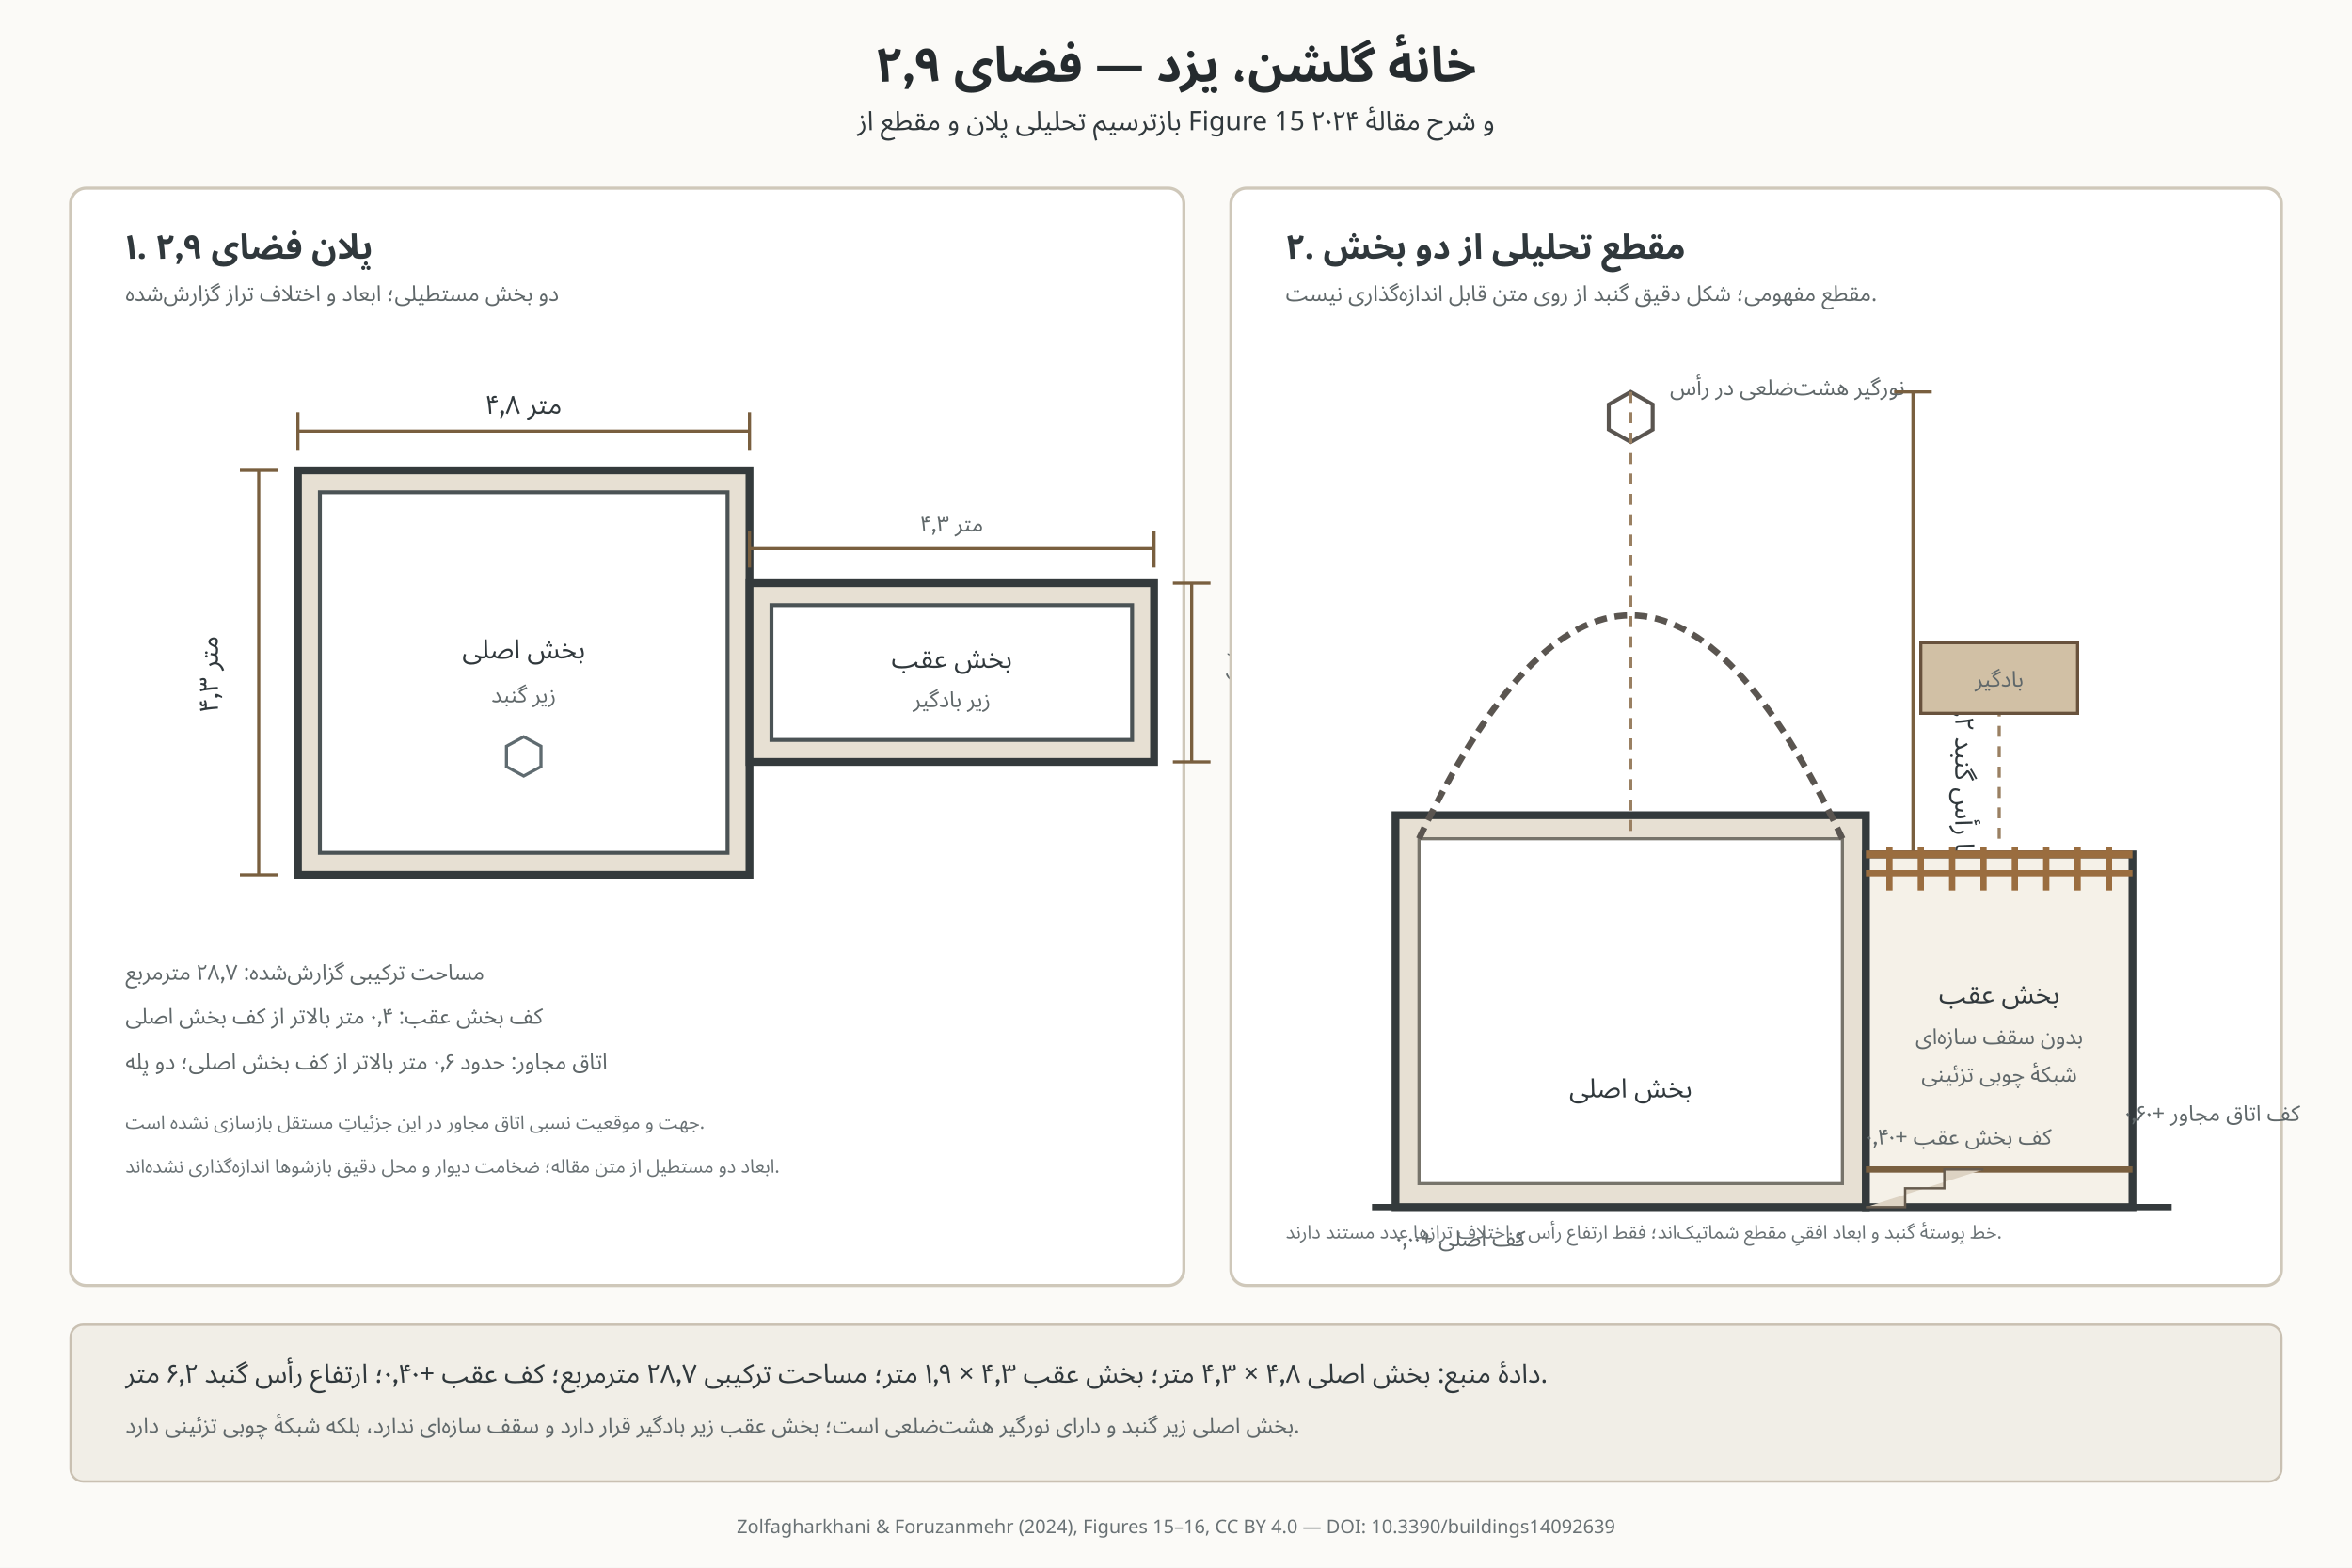
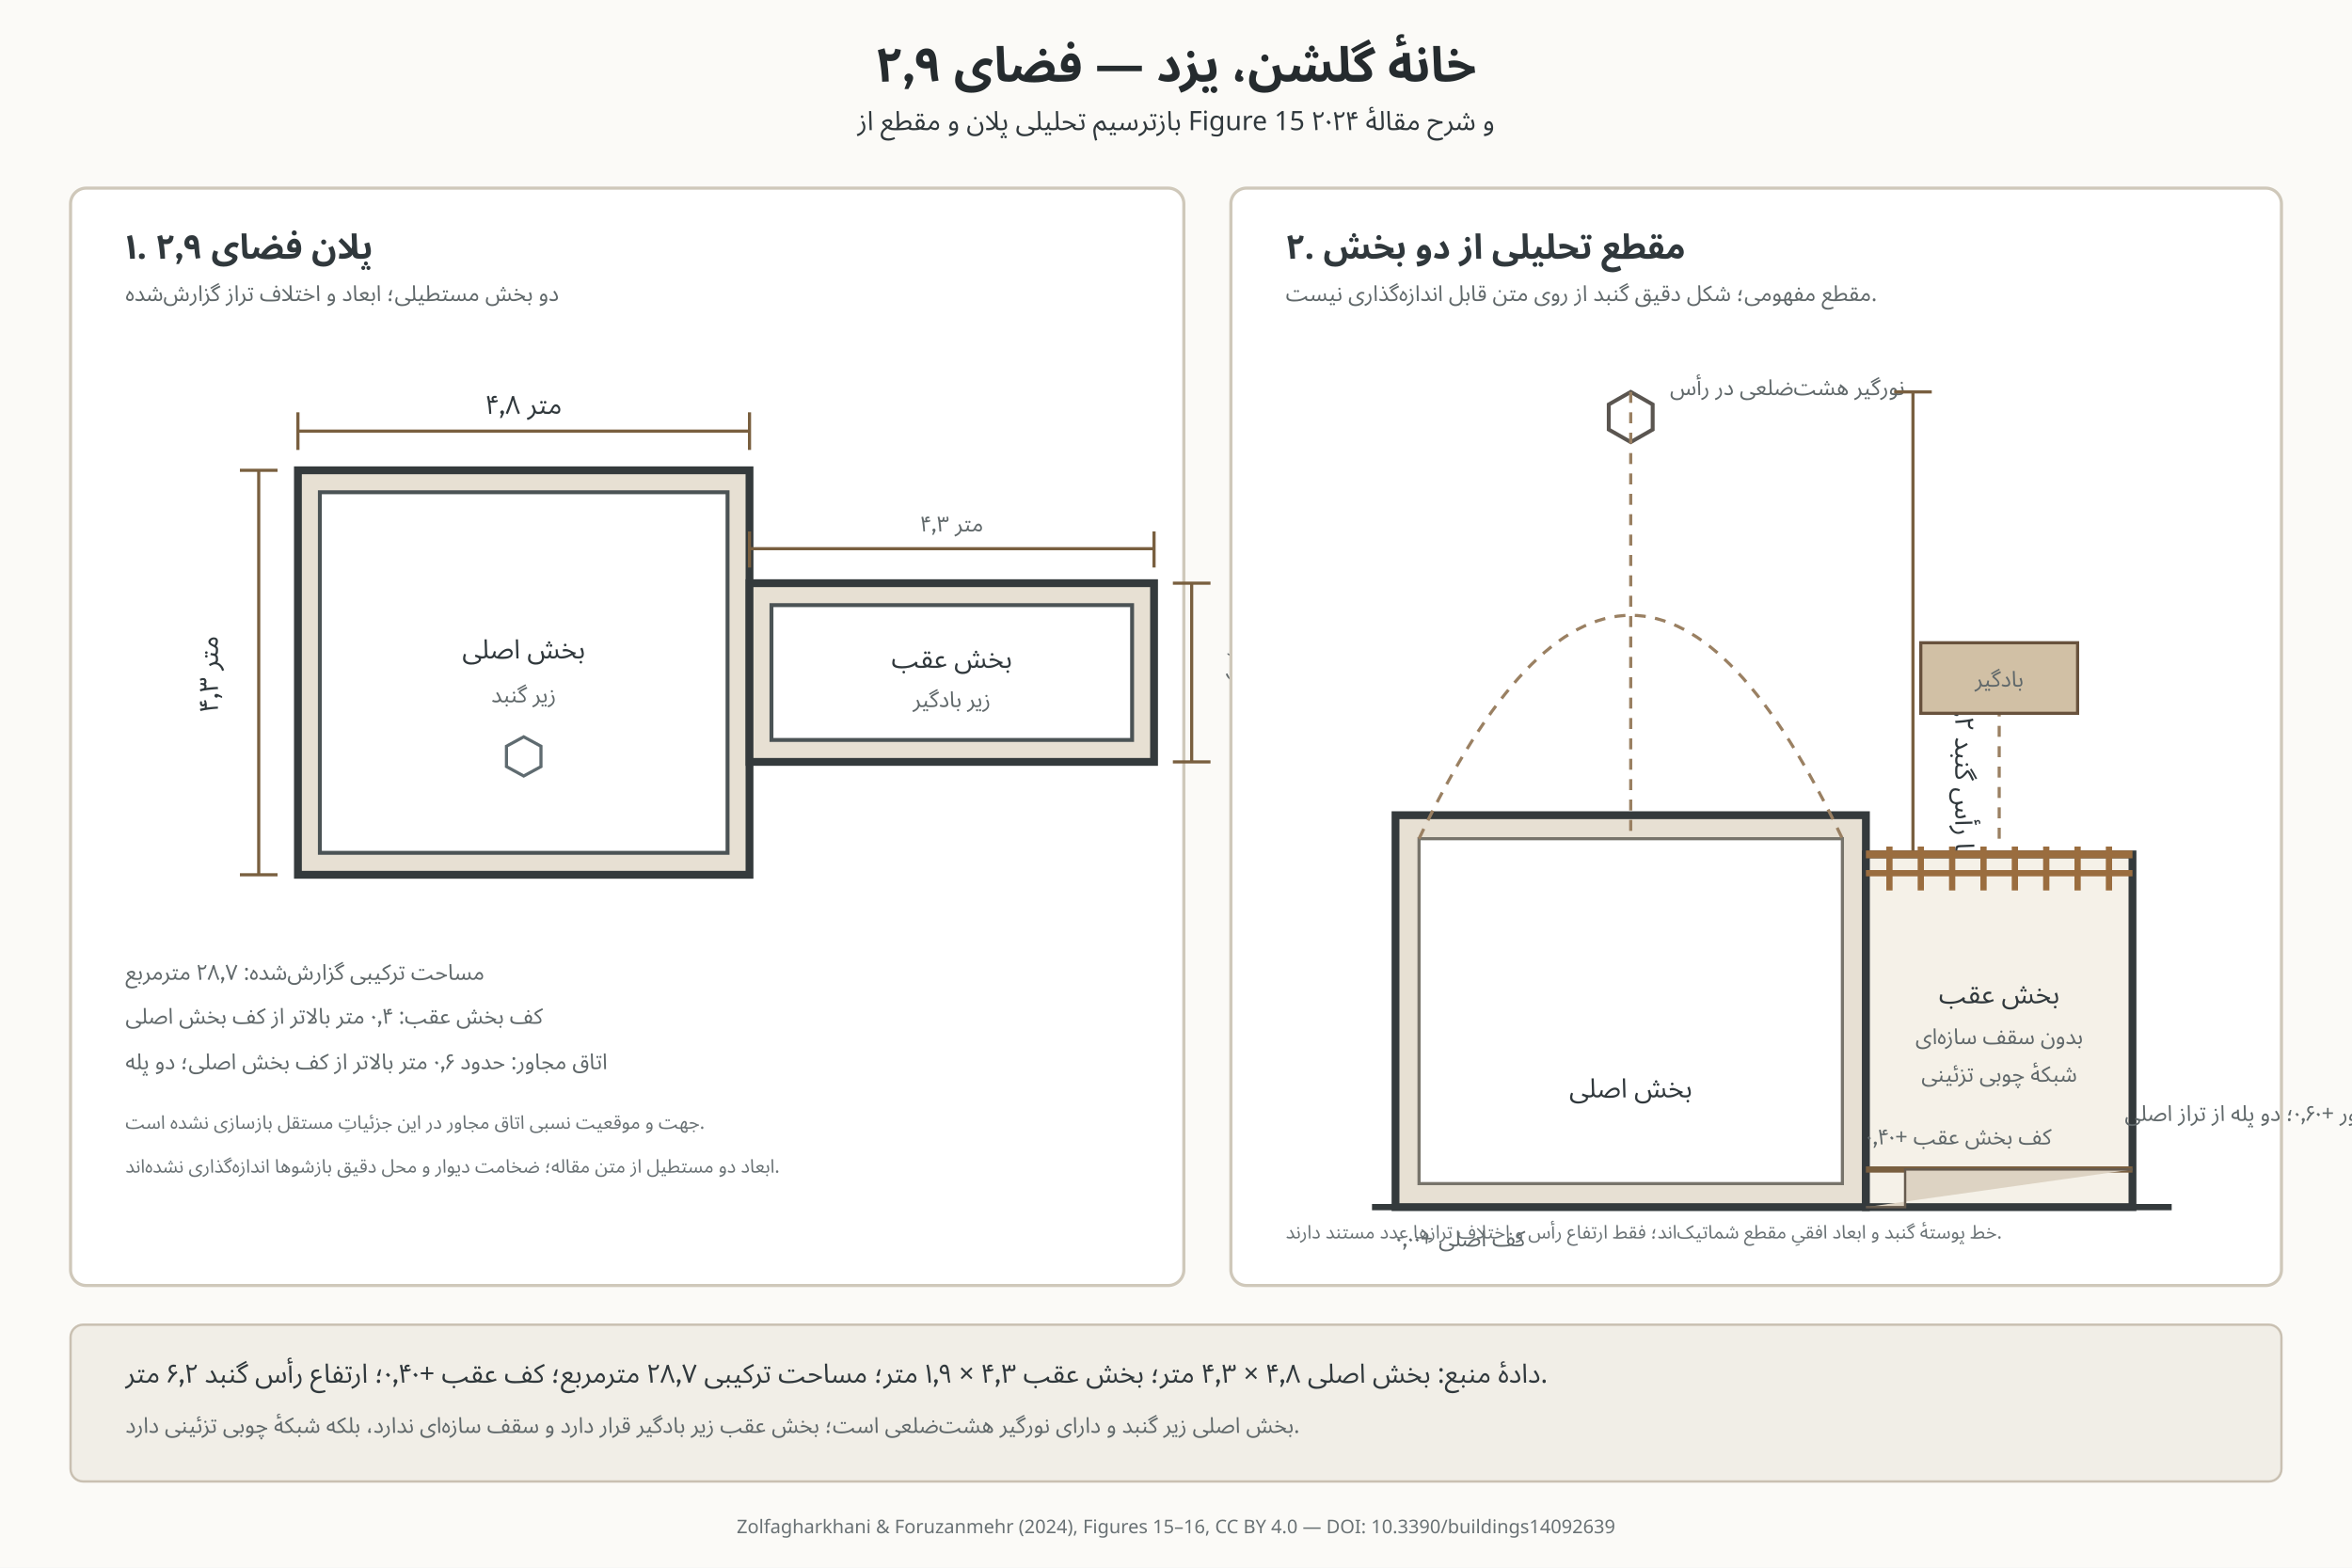
<svg xmlns="http://www.w3.org/2000/svg" width="1500" height="1000" viewBox="0 0 1500 1000" role="img" aria-labelledby="t d">
  <defs>
    <style>
.bg{fill:#fbfaf7}.panel{fill:#fff;stroke:#cfc8ba;stroke-width:2}.h1{font-family:Vazirmatn,'Noto Sans Arabic',sans-serif;font-size:31px;font-weight:700;fill:#252b2e}.h2{font-family:Vazirmatn,'Noto Sans Arabic',sans-serif;font-size:22px;font-weight:700;fill:#30383c}.body{font-family:Vazirmatn,'Noto Sans Arabic',sans-serif;font-size:17px;fill:#30383c}.small{font-family:Vazirmatn,'Noto Sans Arabic',sans-serif;font-size:14px;fill:#60686a}.tiny{font-family:Vazirmatn,'Noto Sans Arabic',sans-serif;font-size:12px;fill:#697174}.wall{fill:#e7e0d3;stroke:#343a3c;stroke-width:5}.room{fill:#fff;stroke:#4b5355;stroke-width:2.5}.dim{stroke:#795f3f;stroke-width:2;fill:none}.dash{stroke:#9a8062;stroke-width:2;stroke-dasharray:7 6;fill:none}.note{fill:#f1eee7;stroke:#c9c0b2;stroke-width:1.5}.wood{stroke:#9a6d3f;stroke-width:4}.step{fill:#ddd3c3;stroke:#665b4e;stroke-width:1.5}
</style>
  </defs>
  <rect width="1500" height="1000" class="bg" />
  <text x="750" y="52" text-anchor="middle" class="h1">خانهٔ گلشن، یزد — فضای ۲٫۹</text>
  <text x="750" y="83" text-anchor="middle" class="body">بازترسیم تحلیلی پلان و مقطع از Figure 15 و شرح مقالهٔ ۲۰۲۴</text>
  <rect x="45" y="120" width="710" height="700" rx="10" class="panel" />
  <text x="80" y="165" class="h2">۱. پلان فضای ۲٫۹</text>
  <text x="80" y="192" class="small">دو بخش مستطیلی؛ ابعاد و اختلاف تراز گزارش‌شده</text>
  <rect x="190" y="300" width="288" height="258" class="wall" />
  <rect x="478" y="372" width="258" height="114" class="wall" />
  <rect x="204" y="314" width="260" height="230" class="room" />
  <rect x="492" y="386" width="230" height="86" class="room" />
  <text x="334" y="420" text-anchor="middle" class="body">بخش اصلی</text>
  <text x="334" y="448" text-anchor="middle" class="small">زیر گنبد</text>
  <polygon points="334,470 345,476 345,489 334,495 323,489 323,476" fill="none" stroke="#5f6b70" stroke-width="2" />
  <text x="607" y="426" text-anchor="middle" class="body">بخش عقب</text>
  <text x="607" y="451" text-anchor="middle" class="small">زیر بادگیر</text>
  <line x1="190" y1="275" x2="478" y2="275" class="dim" />
  <line x1="190" y1="263" x2="190" y2="287" class="dim" />
  <line x1="478" y1="263" x2="478" y2="287" class="dim" />
  <text x="334" y="264" text-anchor="middle" class="body">۴٫۸ متر</text>
  <line x1="165" y1="300" x2="165" y2="558" class="dim" />
  <line x1="153" y1="300" x2="177" y2="300" class="dim" />
  <line x1="153" y1="558" x2="177" y2="558" class="dim" />
  <text x="139" y="430" transform="rotate(-90 139 430)" text-anchor="middle" class="body">۴٫۳ متر</text>
  <line x1="478" y1="350" x2="736" y2="350" class="dim" />
  <line x1="478" y1="339" x2="478" y2="362" class="dim" />
  <line x1="736" y1="339" x2="736" y2="362" class="dim" />
  <text x="607" y="339" text-anchor="middle" class="small">۴٫۳ متر</text>
  <line x1="760" y1="372" x2="760" y2="486" class="dim" />
  <line x1="748" y1="372" x2="772" y2="372" class="dim" />
  <line x1="748" y1="486" x2="772" y2="486" class="dim" />
  <text x="785" y="430" transform="rotate(90 785 430)" text-anchor="middle" class="small">۱٫۹ متر</text>
  <text x="80" y="625" class="small">مساحت ترکیبی گزارش‌شده: ۲۸٫۷ مترمربع</text>
  <text x="80" y="653" class="small">کف بخش عقب: ۰٫۴ متر بالاتر از کف بخش اصلی</text>
  <text x="80" y="682" class="small">اتاق مجاور: حدود ۰٫۶ متر بالاتر از کف بخش اصلی؛ دو پله</text>
  <text x="80" y="720" class="tiny">جهت و موقعیت نسبی اتاق مجاور در این جزئیاتِ مستقل بازسازی نشده است.</text>
  <text x="80" y="748" class="tiny">ابعاد دو مستطیل از متن مقاله؛ ضخامت دیوار و محل دقیق بازشوها اندازه‌گذاری نشده‌اند.</text>
  <rect x="785" y="120" width="670" height="700" rx="10" class="panel" />
  <text x="820" y="165" class="h2">۲. مقطع تحلیلی از دو بخش</text>
  <text x="820" y="192" class="small">مقطع مفهومی؛ شکل دقیق گنبد از روی متن قابل اندازه‌گذاری نیست.</text>
  <rect x="890" y="520" width="300" height="250" class="wall" />
  <rect x="905" y="535" width="270" height="220" fill="#fff" stroke="#77746b" stroke-width="2" />
-   <path d="M905 535 Q1040 250 1175 535" fill="none" stroke="#5a5550" stroke-width="4" stroke-dasharray="8 5" />
+   <path d="M905 535 Q1040 250 1175 535" class="dash" />
  <polygon points="1040,250 1054,258 1054,274 1040,282 1026,274 1026,258" fill="#fff" stroke="#5a5550" stroke-width="2.5" />
  <line x1="1040" y1="250" x2="1040" y2="535" class="dash" />
  <text x="1065" y="252" class="small">نورگیر هشت‌ضلعی در رأس</text>
  <line x1="1220" y1="250" x2="1220" y2="770" class="dim" />
  <line x1="1208" y1="250" x2="1232" y2="250" class="dim" />
  <line x1="1208" y1="770" x2="1232" y2="770" class="dim" />
  <text x="1247" y="510" transform="rotate(90 1247 510)" text-anchor="middle" class="body">۶٫۲ متر تا رأس گنبد</text>
  <text x="1040" y="700" text-anchor="middle" class="body">بخش اصلی</text>
  <rect x="1190" y="545" width="170" height="225" fill="#f5f1e8" stroke="#343a3c" stroke-width="5" />
  <line x1="1190" y1="545" x2="1360" y2="545" stroke="#9a6d3f" stroke-width="5" />
  <line x1="1190" y1="557" x2="1360" y2="557" class="wood" />
  <line x1="1205" y1="540" x2="1205" y2="568" class="wood" />
  <line x1="1225" y1="540" x2="1225" y2="568" class="wood" />
  <line x1="1245" y1="540" x2="1245" y2="568" class="wood" />
  <line x1="1265" y1="540" x2="1265" y2="568" class="wood" />
  <line x1="1285" y1="540" x2="1285" y2="568" class="wood" />
  <line x1="1305" y1="540" x2="1305" y2="568" class="wood" />
  <line x1="1325" y1="540" x2="1325" y2="568" class="wood" />
  <line x1="1345" y1="540" x2="1345" y2="568" class="wood" />
  <text x="1275" y="640" text-anchor="middle" class="body">بخش عقب</text>
  <text x="1275" y="666" text-anchor="middle" class="small">بدون سقف سازه‌ای</text>
  <text x="1275" y="690" text-anchor="middle" class="small">شبکهٔ چوبی تزئینی</text>
  <path d="M1275 535 L1275 455" class="dash" />
  <rect x="1225" y="410" width="100" height="45" fill="#d1c0a5" stroke="#68523d" stroke-width="2" />
  <text x="1275" y="438" text-anchor="middle" class="small">بادگیر</text>
  <line x1="875" y1="770" x2="1385" y2="770" stroke="#343a3c" stroke-width="4" />
  <line x1="1190" y1="746" x2="1360" y2="746" stroke="#795f3f" stroke-width="4" />
-   <path d="M1190 770 H1215 V758 H1240 V746 H1265" class="step" />
+   <path d="M1190 770 H1215 V746 H1360" class="step" />
  <text x="890" y="795" class="small">کف اصلی +۰٫۰۰</text>
  <text x="1190" y="730" class="small">کف بخش عقب +۰٫۴۰</text>
-   <text x="1355" y="715" class="small">کف اتاق مجاور +۰٫۶۰</text>
+   <text x="1355" y="715" class="small">کف اتاق مجاور +۰٫۶۰؛ دو پله از تراز اصلی</text>
  <text x="820" y="790" class="tiny">خط پوستهٔ گنبد و ابعاد افقیِ مقطع شماتیک‌اند؛ فقط ارتفاع رأس و اختلاف ترازها عدد مستند دارند.</text>
  <rect x="45" y="845" width="1410" height="100" rx="8" class="note" />
  <text x="80" y="882" class="body">دادهٔ منبع: بخش اصلی ۴٫۸ × ۴٫۳ متر؛ بخش عقب ۴٫۳ × ۱٫۹ متر؛ مساحت ترکیبی ۲۸٫۷ مترمربع؛ کف عقب +۰٫۴۰؛ ارتفاع رأس گنبد ۶٫۲ متر.</text>
  <text x="80" y="914" class="small">بخش اصلی زیر گنبد و دارای نورگیر هشت‌ضلعی است؛ بخش عقب زیر بادگیر قرار دارد و سقف سازه‌ای ندارد، بلکه شبکهٔ چوبی تزئینی دارد.</text>
  <text x="750" y="978" text-anchor="middle" class="tiny">Zolfagharkhani &amp; Foruzanmehr (2024), Figures 15–16, CC BY 4.0 — DOI: 10.3390/buildings14092639</text>
</svg>
